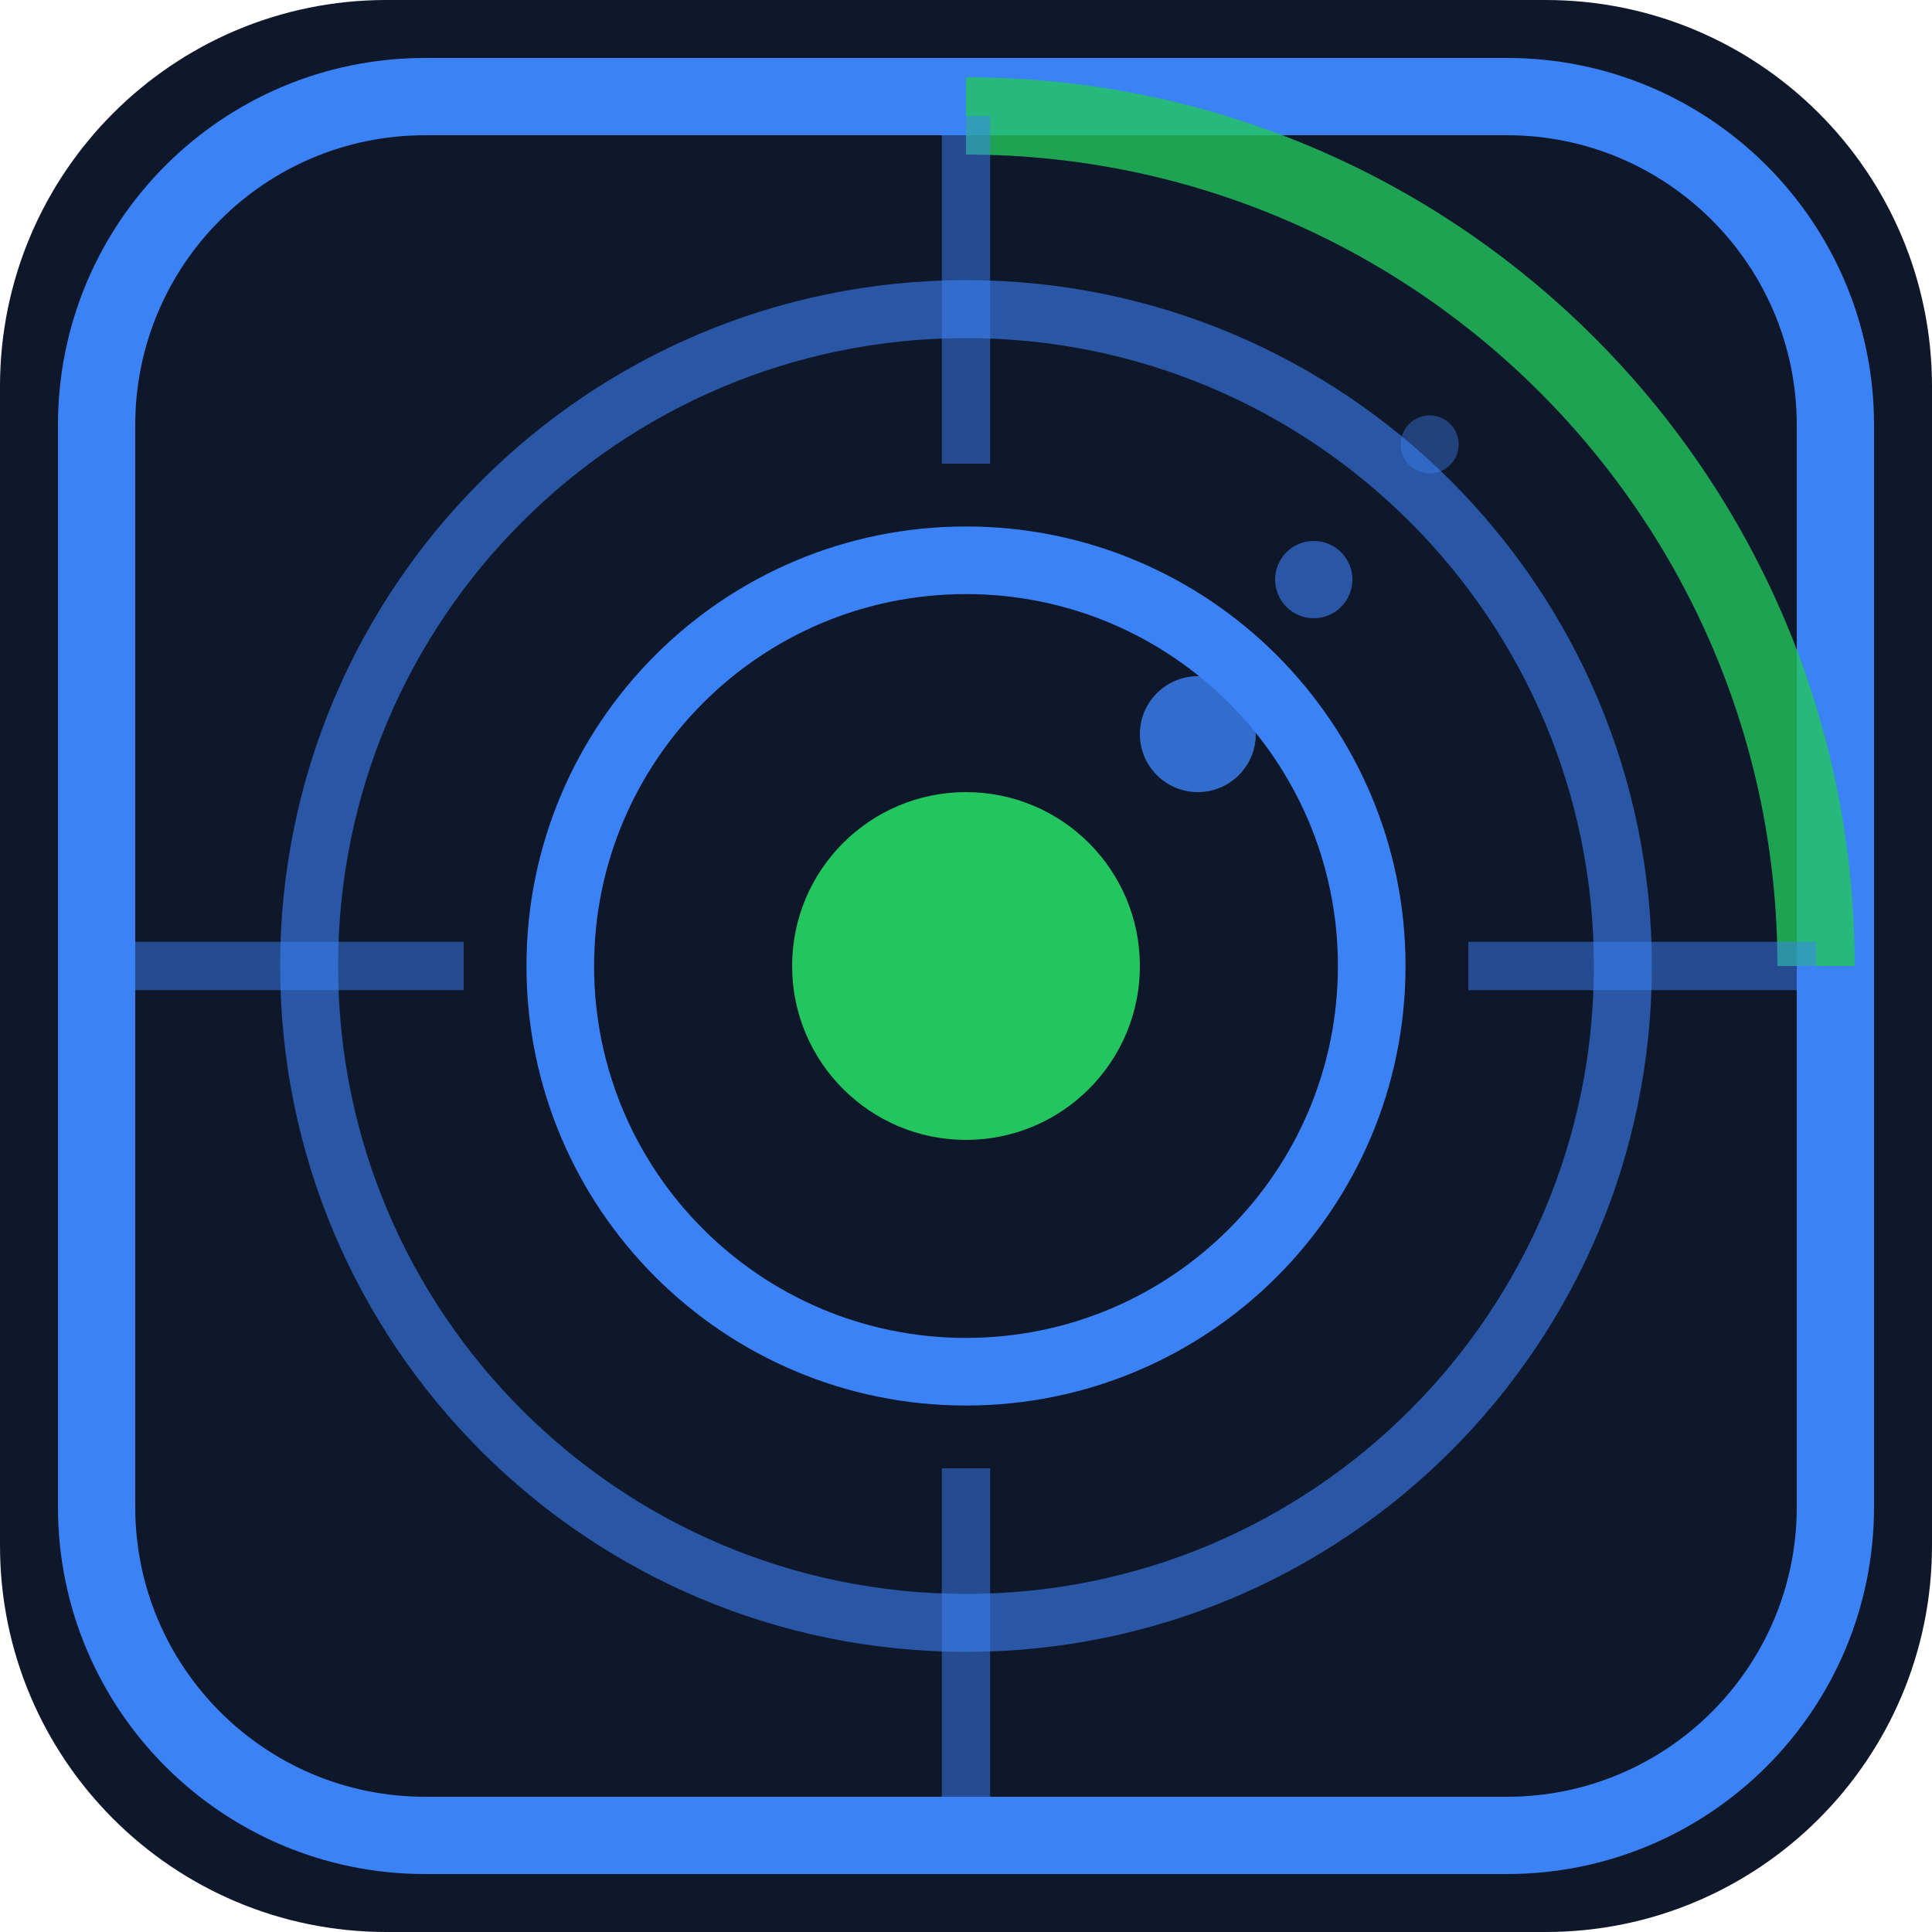
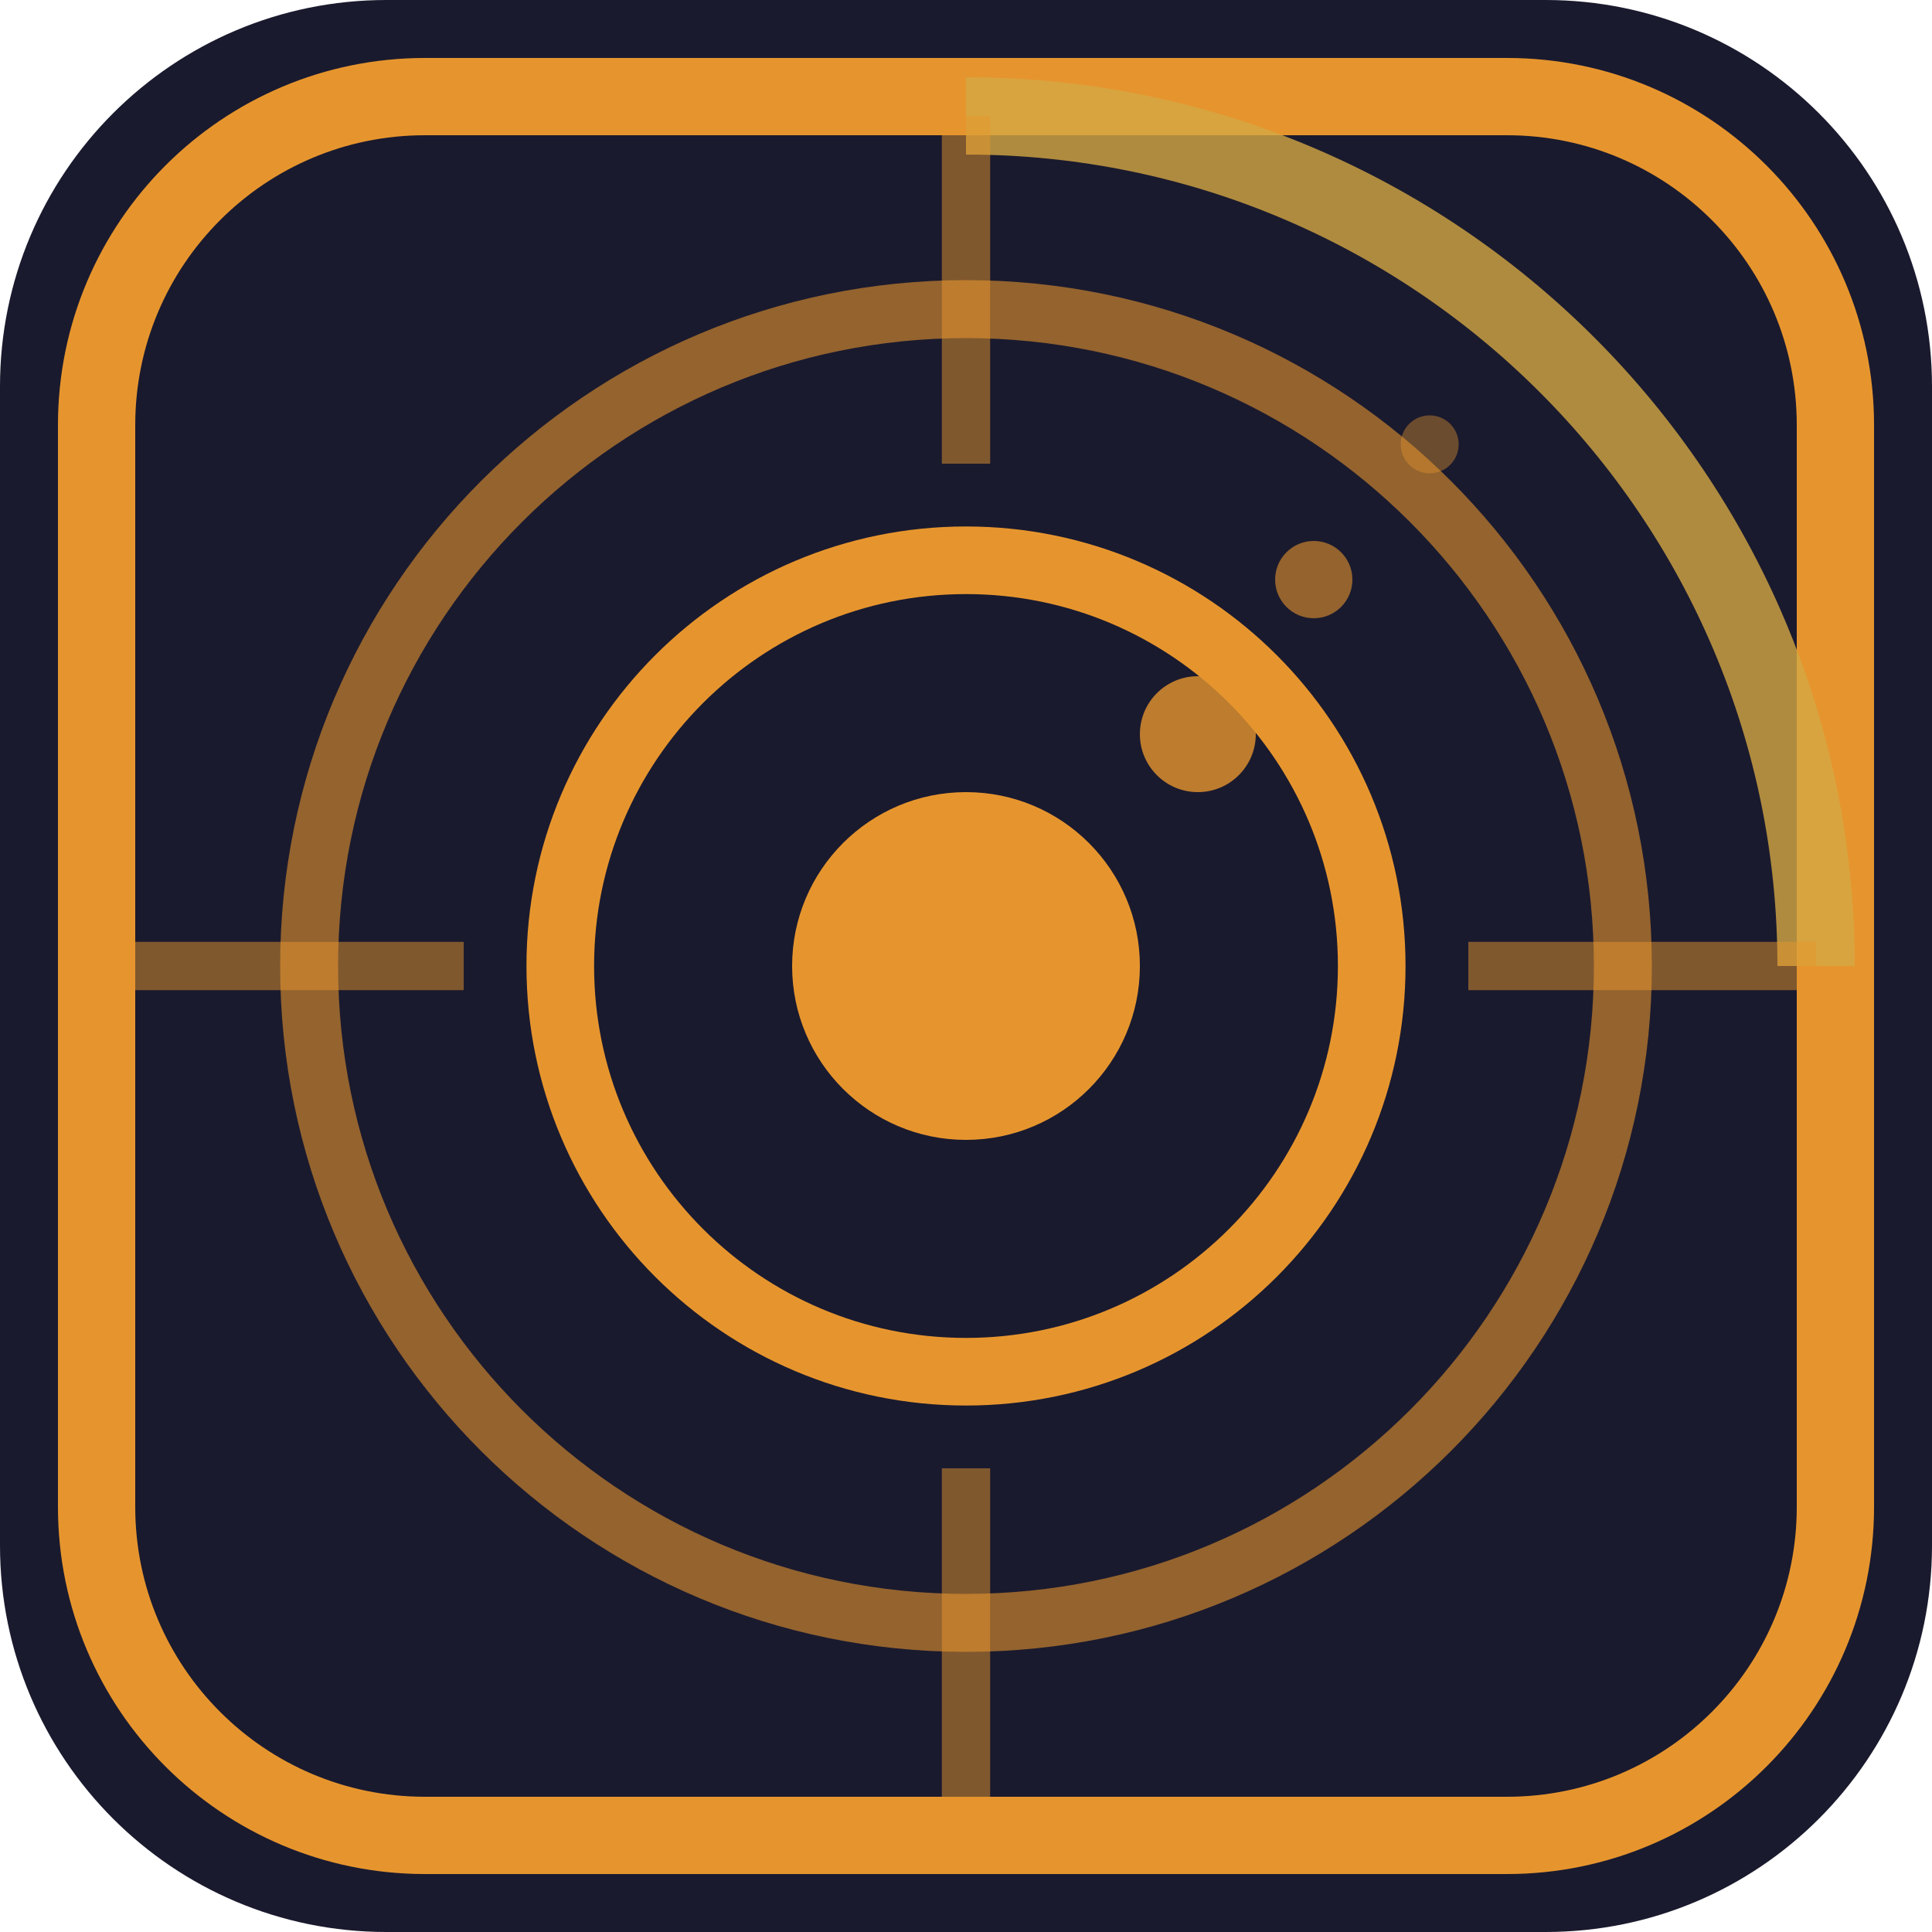
<svg xmlns="http://www.w3.org/2000/svg" viewBox="0 0 200 200" width="200" height="200">
-   <rect width="200" height="200" rx="40" fill="#0f172a" />
-   <rect x="10" y="10" width="180" height="180" rx="34" fill="none" stroke="#3b82f6" stroke-width="8" />
-   <circle cx="100" cy="100" r="18" fill="#22c55e" />
-   <circle cx="100" cy="100" r="42" fill="none" stroke="#3b82f6" stroke-width="7" />
-   <circle cx="100" cy="100" r="68" fill="none" stroke="#3b82f6" stroke-width="6" opacity="0.6" />
-   <path d="M100 12 A88 88 0 0 1 188 100" fill="none" stroke="#22c55e" stroke-width="8" opacity="0.8" />
-   <line x1="100" y1="12" x2="100" y2="48" stroke="#3b82f6" stroke-width="5" opacity="0.5" />
-   <line x1="100" y1="152" x2="100" y2="188" stroke="#3b82f6" stroke-width="5" opacity="0.5" />
-   <line x1="12" y1="100" x2="48" y2="100" stroke="#3b82f6" stroke-width="5" opacity="0.5" />
-   <line x1="152" y1="100" x2="188" y2="100" stroke="#3b82f6" stroke-width="5" opacity="0.5" />
-   <circle cx="124" cy="76" r="6" fill="#3b82f6" opacity="0.8" />
-   <circle cx="136" cy="60" r="4" fill="#3b82f6" opacity="0.6" />
-   <circle cx="148" cy="46" r="3" fill="#3b82f6" opacity="0.4" />
+   <rect width="200" height="200" rx="40" fill="#1a1a2e" />
+   <rect x="10" y="10" width="180" height="180" rx="34" fill="none" stroke="#e6952e" stroke-width="8" />
+   <circle cx="100" cy="100" r="18" fill="#e6952e" />
+   <circle cx="100" cy="100" r="42" fill="none" stroke="#e6952e" stroke-width="7" />
+   <circle cx="100" cy="100" r="68" fill="none" stroke="#e6952e" stroke-width="6" opacity="0.6" />
+   <path d="M100 12 A88 88 0 0 1 188 100" fill="none" stroke="#d4a843" stroke-width="8" opacity="0.8" />
+   <line x1="100" y1="12" x2="100" y2="48" stroke="#e6952e" stroke-width="5" opacity="0.5" />
+   <line x1="100" y1="152" x2="100" y2="188" stroke="#e6952e" stroke-width="5" opacity="0.5" />
+   <line x1="12" y1="100" x2="48" y2="100" stroke="#e6952e" stroke-width="5" opacity="0.5" />
+   <line x1="152" y1="100" x2="188" y2="100" stroke="#e6952e" stroke-width="5" opacity="0.5" />
+   <circle cx="124" cy="76" r="6" fill="#e6952e" opacity="0.8" />
+   <circle cx="136" cy="60" r="4" fill="#e6952e" opacity="0.6" />
+   <circle cx="148" cy="46" r="3" fill="#e6952e" opacity="0.4" />
</svg>
